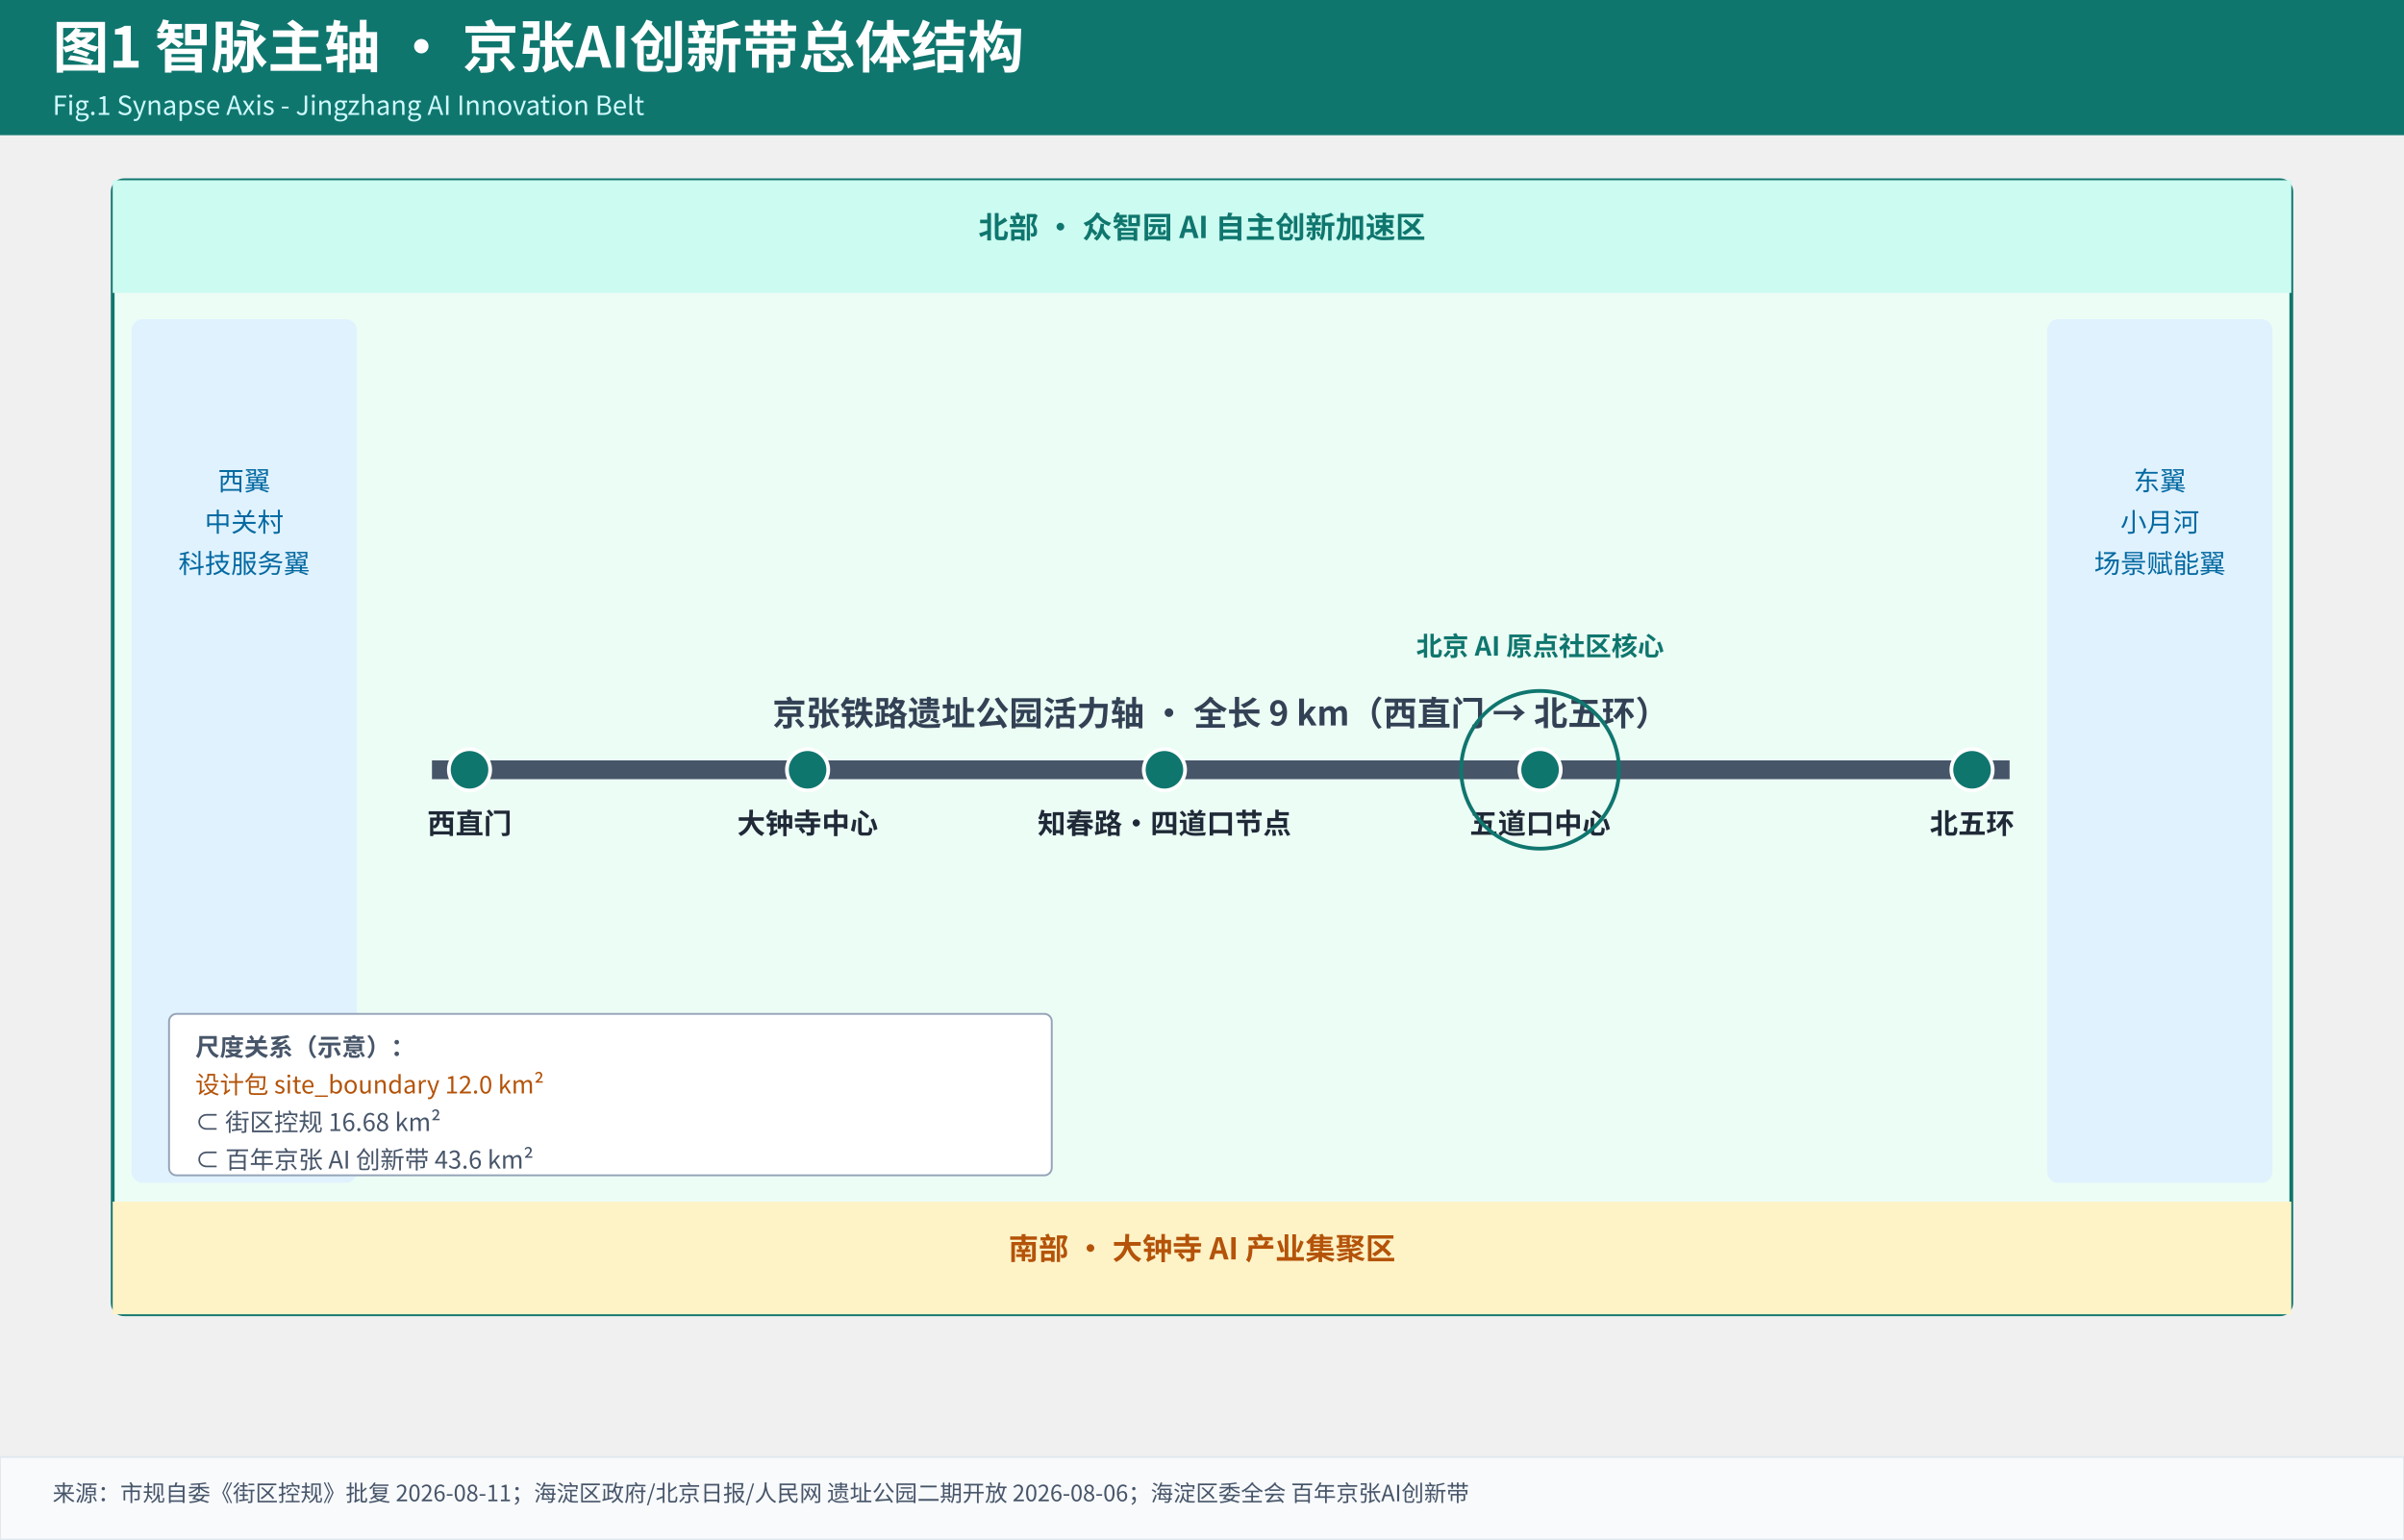
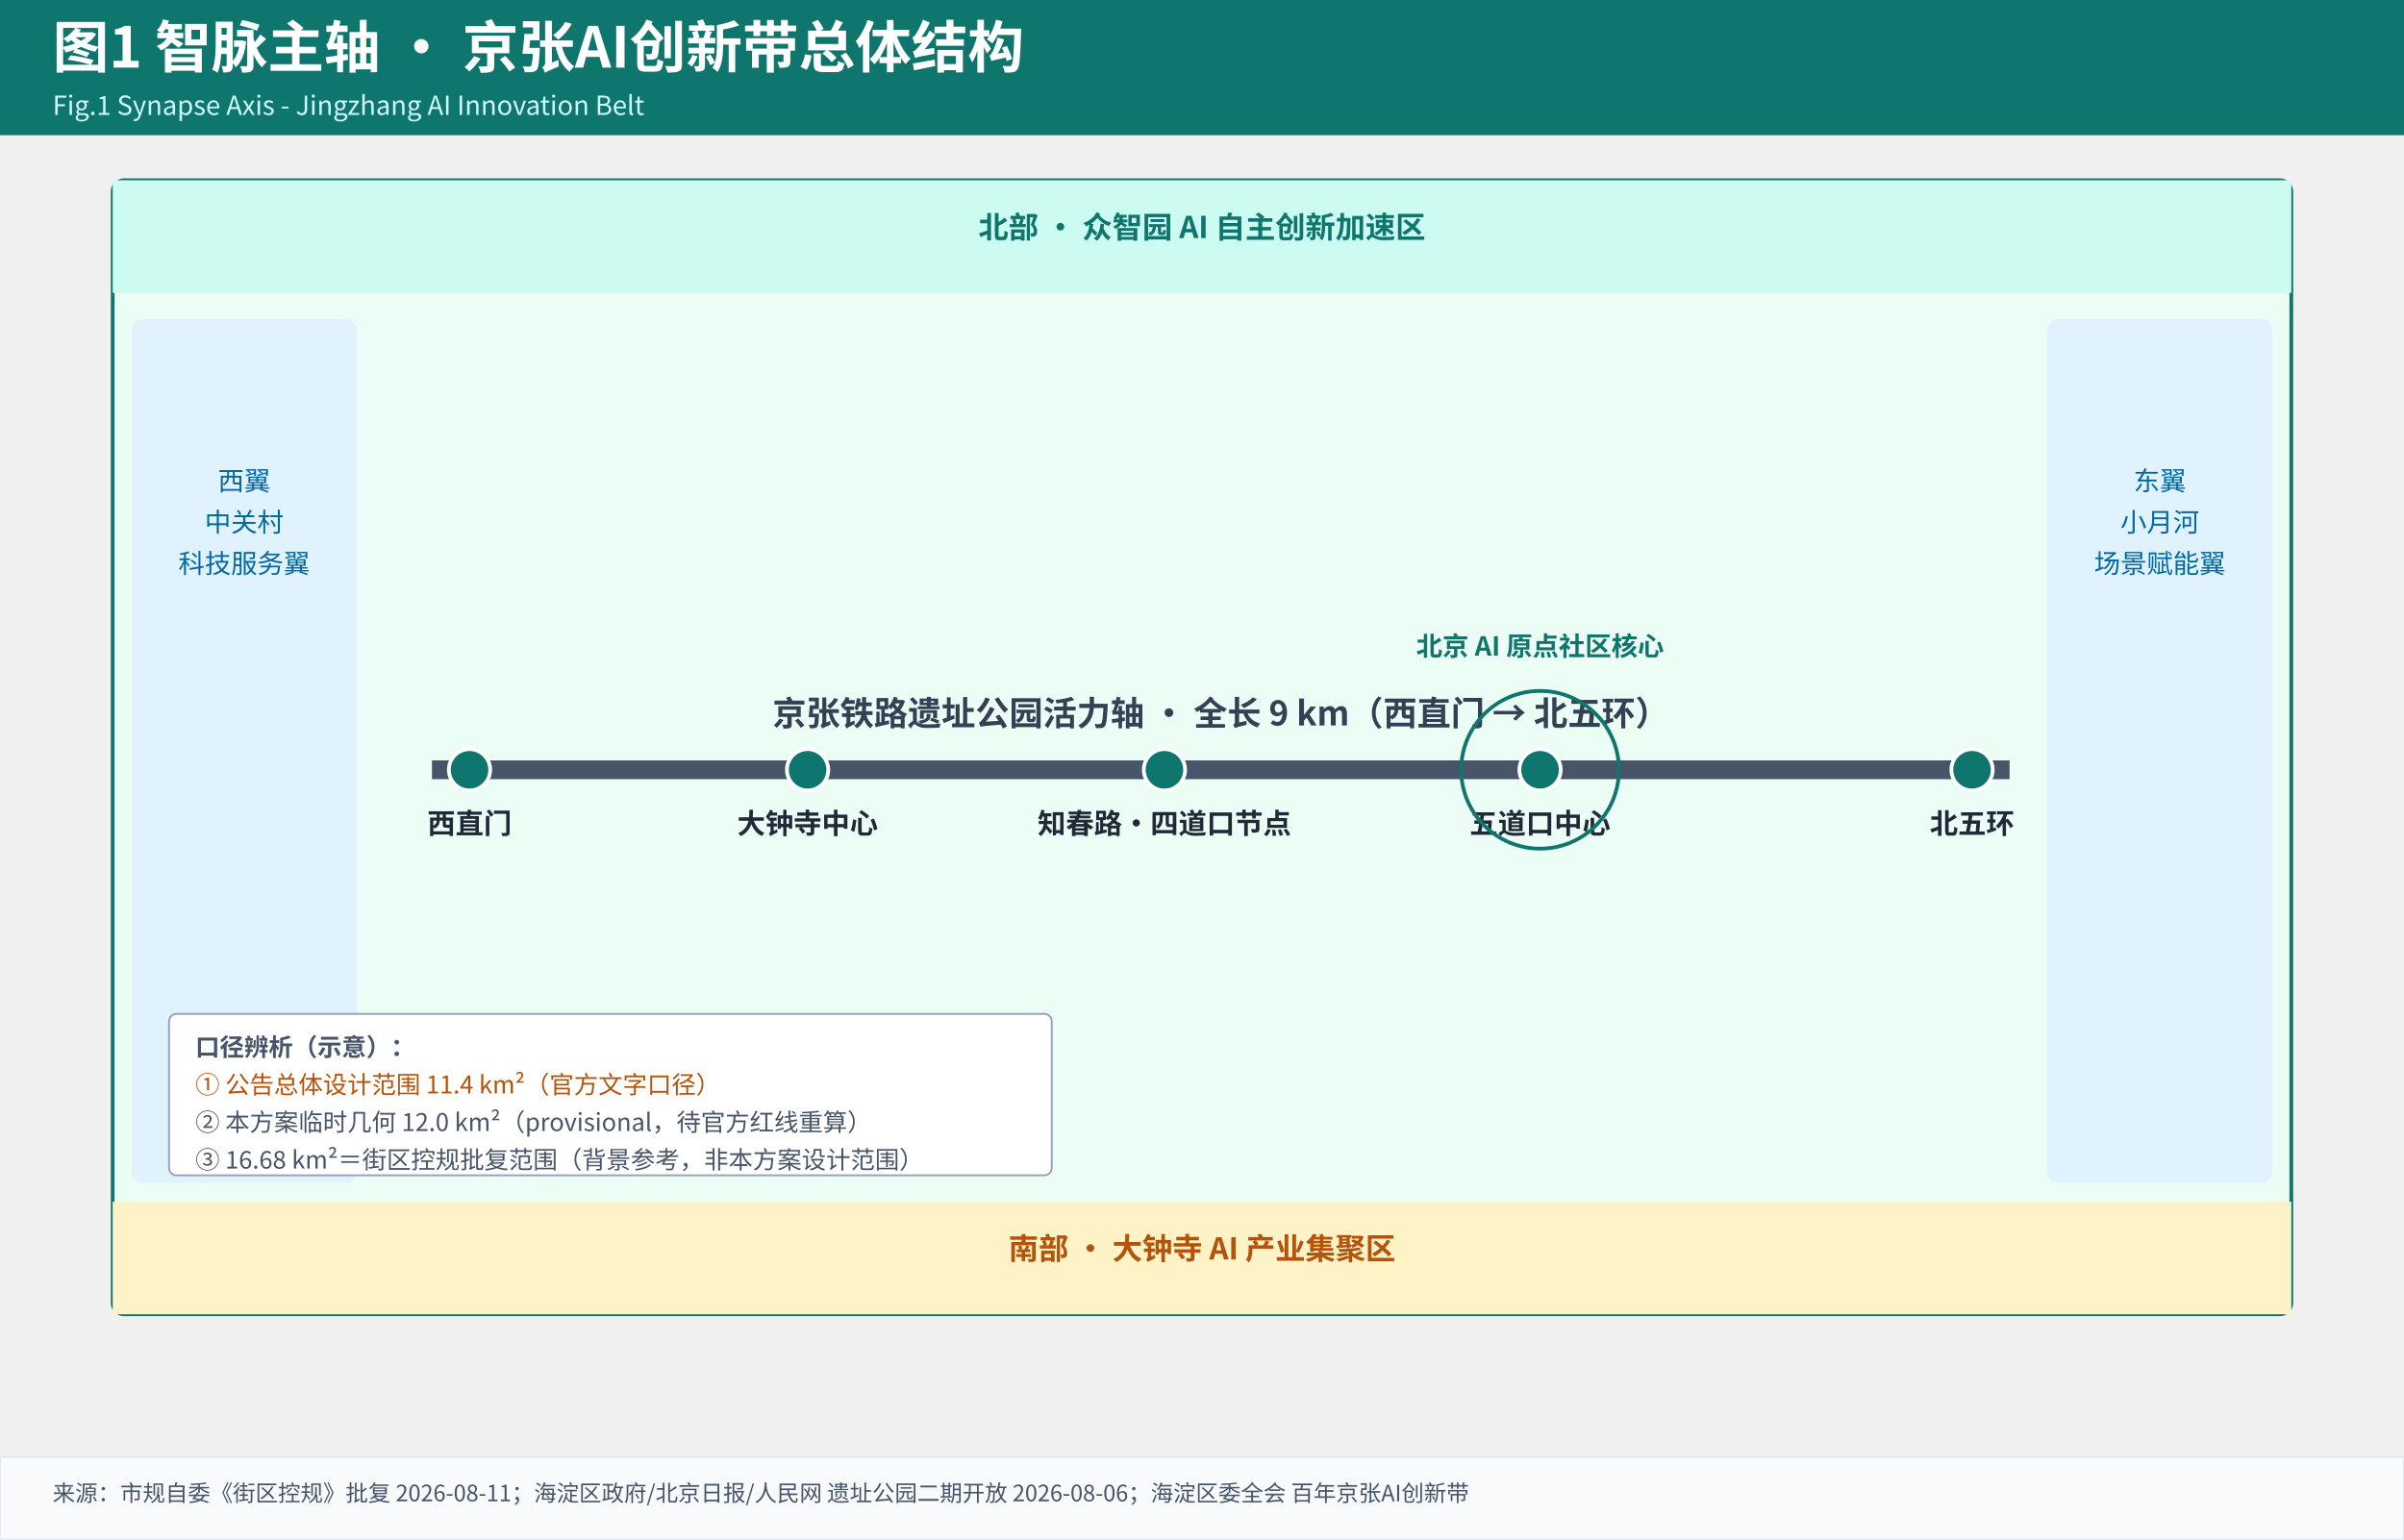
<svg xmlns="http://www.w3.org/2000/svg" viewBox="0 0 1280 820" width="1280" height="820" font-family="Microsoft YaHei, PingFang SC, Noto Sans CJK SC, sans-serif">
  <rect x="0" y="0" width="1280" height="72" rx="0" fill="#0f766e" stroke="none" stroke-width="1" />
  <text x="28" y="36.0" font-size="30" fill="white" text-anchor="start" font-weight="bold">图1 智脉主轴 · 京张AI创新带总体结构</text>
  <text x="28" y="61.2" font-size="14" fill="#cffafe" text-anchor="start" font-weight="normal">Fig.1 Synapse Axis - Jingzhang AI Innovation Belt</text>
  <rect x="60" y="96" width="1160" height="604" rx="6" fill="#ecfdf5" stroke="#0f766e" stroke-width="2" />
-   <text x="78" y="120.8" font-size="16" fill="#065f46" text-anchor="start" font-weight="bold">街区控规范围｜1668.2 ha · 9 街区</text>
+   <text x="78" y="120.0" font-size="15" fill="#065f46" text-anchor="start" font-weight="bold">背景参考｜街区控规批复范围 1668.2 ha · 9 街区（来源待中心来源注册表复核，非本方案设计范围）</text>
  <rect x="60" y="96" width="1160" height="60" rx="0" fill="#ccfbf1" stroke="none" stroke-width="1" />
  <text x="640" y="126.8" font-size="16" fill="#0f766e" text-anchor="middle" font-weight="bold">北部 · 众智园 AI 自主创新加速区</text>
  <rect x="60" y="640" width="1160" height="60" rx="0" fill="#fef3c7" stroke="none" stroke-width="1" />
  <text x="640" y="670.8" font-size="16" fill="#b45309" text-anchor="middle" font-weight="bold">南部 · 大钟寺 AI 产业集聚区</text>
  <rect x="70" y="170" width="120" height="460" rx="6" fill="#e0f2fe" stroke="none" stroke-width="1" />
  <text x="130" y="261.2" font-size="14" fill="#0369a1" text-anchor="middle" font-weight="normal">西翼</text>
  <text x="130" y="283.2" font-size="14" fill="#0369a1" text-anchor="middle" font-weight="normal">中关村</text>
  <text x="130" y="305.2" font-size="14" fill="#0369a1" text-anchor="middle" font-weight="normal">科技服务翼</text>
  <rect x="1090" y="170" width="120" height="460" rx="6" fill="#e0f2fe" stroke="none" stroke-width="1" />
  <text x="1150" y="261.2" font-size="14" fill="#0369a1" text-anchor="middle" font-weight="normal">东翼</text>
  <text x="1150" y="283.2" font-size="14" fill="#0369a1" text-anchor="middle" font-weight="normal">小月河</text>
  <text x="1150" y="305.2" font-size="14" fill="#0369a1" text-anchor="middle" font-weight="normal">场景赋能翼</text>
  <line x1="230" y1="410" x2="1070" y2="410" stroke="#475569" stroke-width="10" />
  <text x="650" y="386.4" font-size="18" fill="#334155" text-anchor="middle" font-weight="bold">京张铁路遗址公园活力轴 · 全长 9 km（西直门 → 北五环）</text>
  <circle cx="250" cy="410" r="11" fill="#0f766e" stroke="white" stroke-width="2" />
  <text x="250" y="444.0" font-size="15" fill="#1f2937" text-anchor="middle" font-weight="bold">西直门</text>
  <circle cx="430" cy="410" r="11" fill="#0f766e" stroke="white" stroke-width="2" />
  <text x="430" y="444.0" font-size="15" fill="#1f2937" text-anchor="middle" font-weight="bold">大钟寺中心</text>
  <circle cx="620" cy="410" r="11" fill="#0f766e" stroke="white" stroke-width="2" />
  <text x="620" y="444.0" font-size="15" fill="#1f2937" text-anchor="middle" font-weight="bold">知春路·四道口节点</text>
  <circle cx="820" cy="410" r="11" fill="#0f766e" stroke="white" stroke-width="2" />
  <text x="820" y="444.0" font-size="15" fill="#1f2937" text-anchor="middle" font-weight="bold">五道口中心</text>
  <circle cx="1050" cy="410" r="11" fill="#0f766e" stroke="white" stroke-width="2" />
  <text x="1050" y="444.0" font-size="15" fill="#1f2937" text-anchor="middle" font-weight="bold">北五环</text>
  <circle cx="820" cy="410" r="42" fill="none" stroke="#0f766e" stroke-width="2" />
  <text x="820" y="349.2" font-size="14" fill="#0f766e" text-anchor="middle" font-weight="bold">北京 AI 原点社区核心</text>
  <rect x="90" y="540" width="470" height="86" rx="4" fill="white" stroke="#94a3b8" stroke-width="1" />
-   <text x="104" y="562.4" font-size="13" fill="#475569" text-anchor="start" font-weight="bold">尺度关系（示意）：</text>
-   <text x="104" y="582.4" font-size="13" fill="#b45309" text-anchor="start" font-weight="normal">设计包 site_boundary 12.0 km²</text>
-   <text x="104" y="602.4" font-size="13" fill="#475569" text-anchor="start" font-weight="normal">⊂ 街区控规 16.68 km²</text>
-   <text x="104" y="622.4" font-size="13" fill="#475569" text-anchor="start" font-weight="normal">⊂ 百年京张 AI 创新带 43.6 km²</text>
+   <text x="104" y="562.4" font-size="13" fill="#475569" text-anchor="start" font-weight="bold">口径辨析（示意）：</text>
+   <text x="104" y="582.4" font-size="13" fill="#b45309" text-anchor="start" font-weight="normal">① 公告总体设计范围 11.4 km²（官方文字口径）</text>
+   <text x="104" y="602.4" font-size="13" fill="#475569" text-anchor="start" font-weight="normal">② 本方案临时几何 12.0 km²（provisional，待官方红线重算）</text>
+   <text x="104" y="622.4" font-size="13" fill="#475569" text-anchor="start" font-weight="normal">③ 16.68 km²＝街区控规批复范围（背景参考，非本方案设计范围）</text>
  <rect x="0" y="776" width="1280" height="44" rx="0" fill="#f8fafc" stroke="#e2e8f0" stroke-width="1" />
  <text x="28" y="799.6" font-size="12" fill="#475569" text-anchor="start" font-weight="normal">来源：市规自委《街区控规》批复 2026-08-11；海淀区政府/北京日报/人民网 遗址公园二期开放 2026-08-06；海淀区委全会 百年京张AI创新带</text>
</svg>
